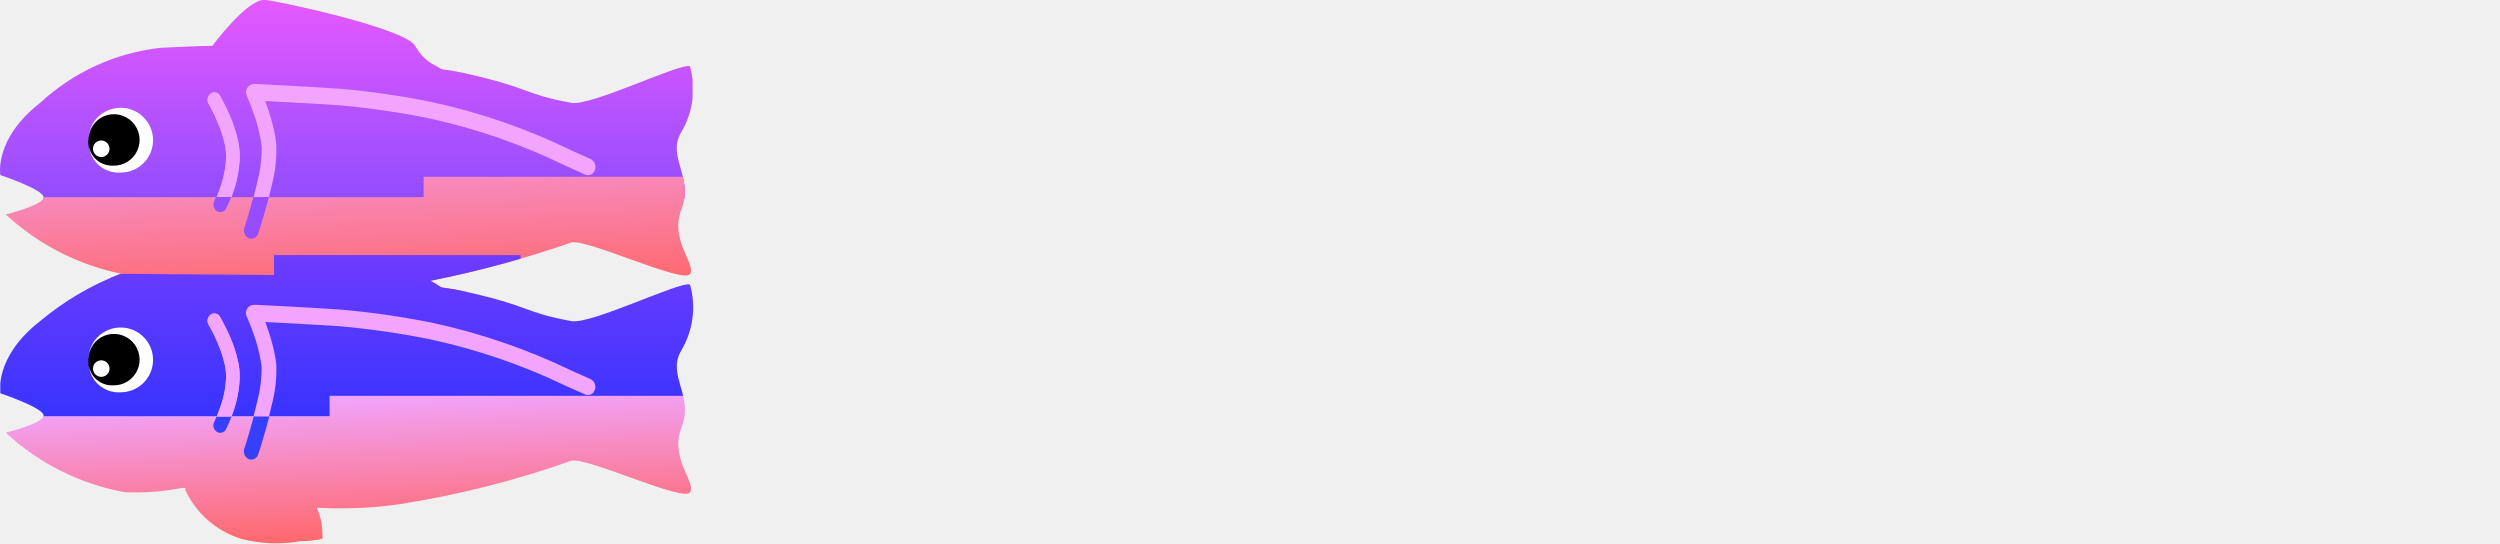
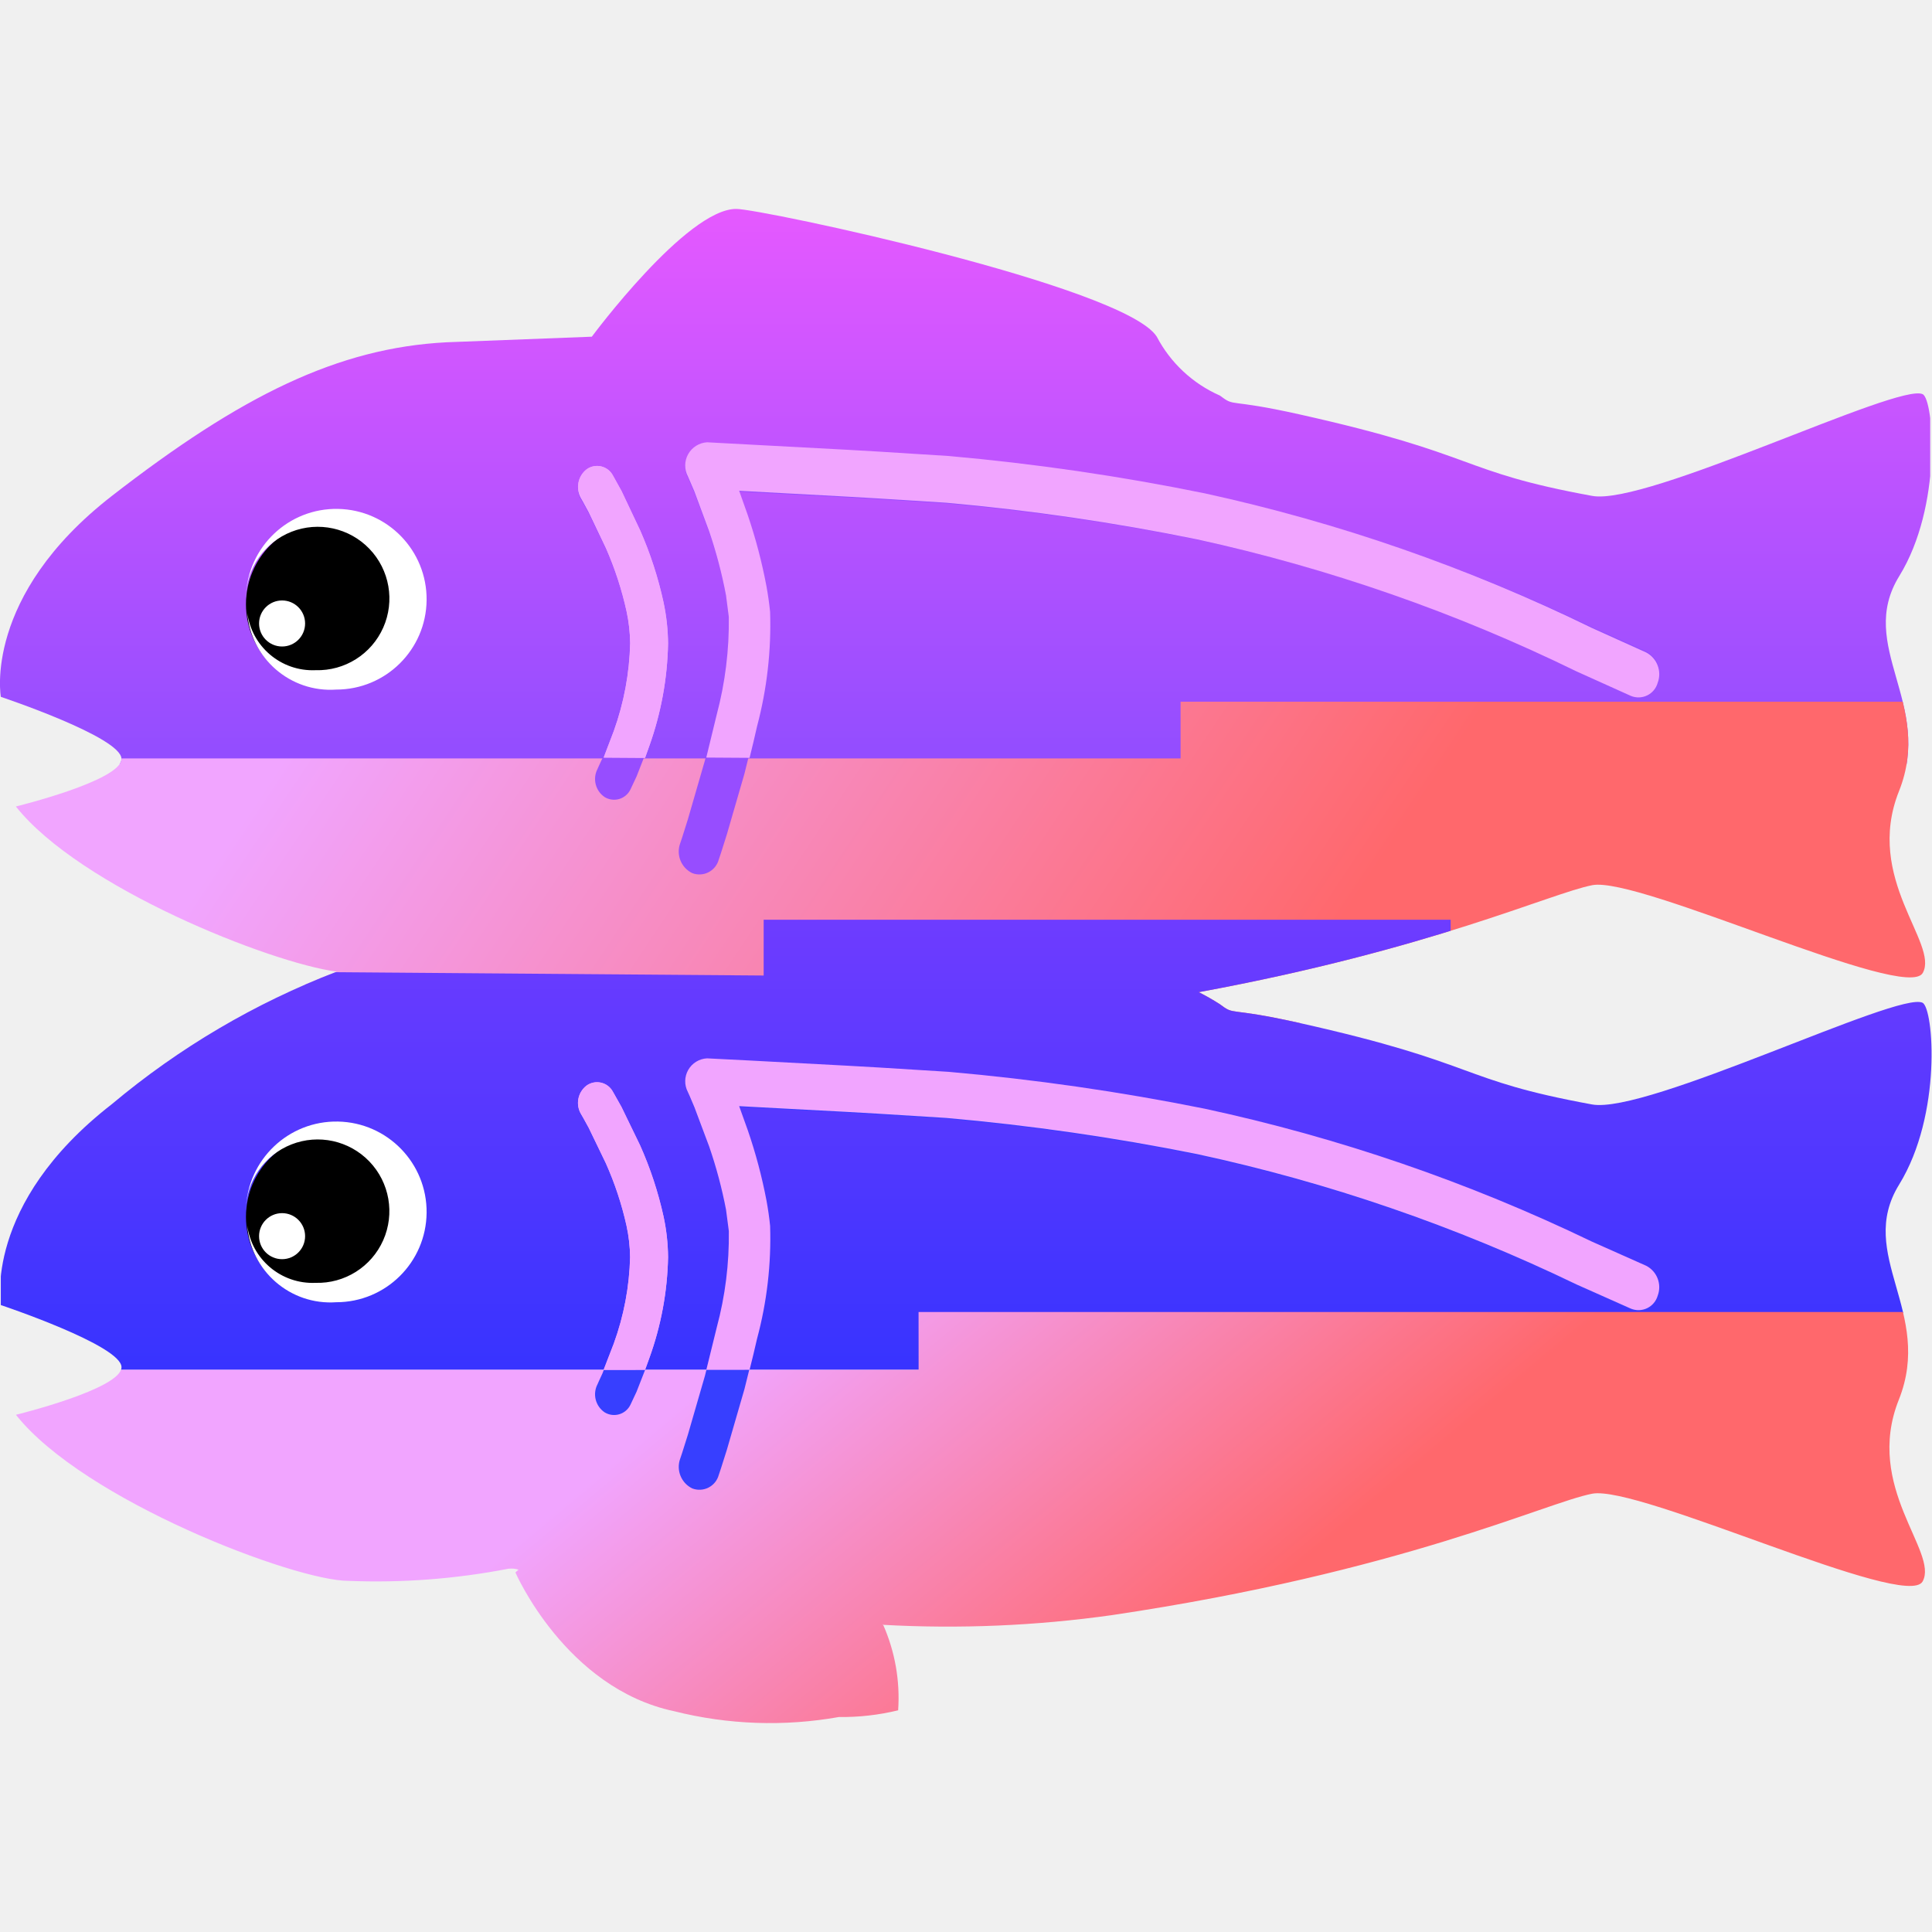
- <svg xmlns="http://www.w3.org/2000/svg" xmlns:xlink="http://www.w3.org/1999/xlink" viewBox="0 0 83.087 18.056">
-   <defs>
-     <clipPath id="b">
-       <path data-name="Path 101" d="M10.95 18.782a2.154 2.154 0 01.181 1.026 2.838 2.838 0 01-.707.08 4.69 4.69 0 01-1.966-.07 3.027 3.027 0 01-1.891-1.654l.037-.034a.294.294 0 00-.123-.011 8.261 8.261 0 01-1.907.144 7.884 7.884 0 01-3.964-1.98s1.259-.308 1.259-.568-1.438-.74-1.438-.74-.218-1.2 1.324-2.4A9.422 9.422 0 014.437 11 8.051 8.051 0 01.61 9.03s1.259-.308 1.259-.568-1.438-.74-1.438-.74-.218-1.2 1.324-2.4a7.029 7.029 0 013.992-1.828c1.3-.066 1.731-.067 1.731-.067S8.607 1.9 9.2 1.9c.3 0 4.64.923 5.016 1.524a1.558 1.558 0 00.752.7c.192.144.071.029.942.224 2.179.487 1.882.678 3.5.974.655.12 3.658-1.356 3.942-1.213a2.8 2.8 0 01-.28 2.168c-.516.832.414 1.52 0 2.562s.478 1.814.284 2.167-3.383-1.155-3.942-1.046a34.9 34.9 0 01-4.693 1.276 2.718 2.718 0 01.249.142c.192.144.071.029.942.224 2.179.487 1.882.678 3.5.974.655.12 3.658-1.356 3.942-1.213a2.8 2.8 0 01-.28 2.168c-.516.832.414 1.52 0 2.562s.478 1.814.284 2.167-3.383-1.155-3.942-1.046a31.972 31.972 0 01-5.725 1.448 14.018 14.018 0 01-2.736.116z" transform="translate(-.42 -1.904)" fill="none" />
-     </clipPath>
-     <clipPath id="e">
-       <path data-name="Path 90" d="M25.568 10.89l1.155.062.368.021c.332.019.611.037.825.051a27.317 27.317 0 012.994.432 20.211 20.211 0 014.523 1.554l.648.289a.238.238 0 00.319-.154.287.287 0 00-.138-.357l-.649-.289A20.615 20.615 0 0031 10.913a27.715 27.715 0 00-3.05-.439c-.216-.015-.5-.032-.83-.052l-.369-.021-1.157-.062-.381-.019-.107-.005h-.038a.274.274 0 00-.229.4l.02.046c.017.039.037.084.057.135.06.145.12.3.176.469a5.462 5.462 0 01.2.754q.024.133.037.254a4.21 4.21 0 01-.144 1.149c-.041.181-.088.371-.141.567-.065.241-.134.478-.2.7l-.067.211-.019.057-.006.019a.286.286 0 00.144.354.239.239 0 00.317-.161l.007-.022.02-.06.069-.219c.071-.231.143-.475.21-.724.055-.2.1-.4.147-.591a4.609 4.609 0 00.156-1.345q-.015-.147-.043-.3a6.048 6.048 0 00-.223-.838c-.033-.1-.068-.194-.1-.286z" transform="translate(-24.73 -10.313)" fill="none" />
-     </clipPath>
-     <clipPath id="f">
-       <path data-name="Rectangle 116" fill="none" d="M0 0h23.054v18.081H0z" />
-     </clipPath>
-     <clipPath id="g">
-       <path data-name="Path 91" d="M25.717 14.021q.048-.193.089-.377a4.726 4.726 0 00.156-1.363q-.015-.148-.043-.306a6.188 6.188 0 00-.223-.849c-.033-.1-.068-.2-.1-.29l.121.006 1.155.062.368.021c.332.019.611.037.825.052a26.991 26.991 0 012.994.437 20.036 20.036 0 014.522 1.574l.648.292a.237.237 0 00.319-.156.292.292 0 00-.138-.362l-.649-.292a20.436 20.436 0 00-4.617-1.6 27.385 27.385 0 00-3.05-.445c-.216-.015-.5-.033-.83-.052l-.369-.021-1.157-.063-.381-.02-.107-.005h-.038a.278.278 0 00-.229.407l.02.046c.017.04.037.085.057.137.06.147.12.307.176.475a5.59 5.59 0 01.2.764q.024.134.037.257a4.316 4.316 0 01-.144 1.164c-.036.164-.078.336-.124.513z" transform="translate(-24.949 -10.258)" fill="none" />
-     </clipPath>
-     <clipPath id="h">
-       <path data-name="Rectangle 118" fill="none" d="M0 0h23.054v18.314H0z" />
-     </clipPath>
-     <clipPath id="i">
-       <path data-name="Path 92" d="M21.15 11.549l.024.04c.02.035.043.075.067.121.07.13.14.273.2.423a3.9 3.9 0 01.246.743 1.87 1.87 0 01.043.376 3.239 3.239 0 01-.195 1.03 4.063 4.063 0 01-.136.347l-.044.1-.015.03a.259.259 0 00.086.336.216.216 0 00.313-.095c.015-.03.04-.082.072-.153.052-.117.1-.248.152-.388a3.748 3.748 0 00.223-1.2 2.4 2.4 0 00-.054-.485 4.4 4.4 0 00-.278-.845 6.207 6.207 0 00-.223-.461c-.046-.086-.082-.149-.1-.185a.215.215 0 00-.313-.07.261.261 0 00-.068.336z" transform="translate(-21.112 -11.166)" fill="none" />
-     </clipPath>
-     <clipPath id="j">
-       <path data-name="Path 94" d="M21.912 14.591q.026-.069.051-.142a3.847 3.847 0 00.223-1.221 2.463 2.463 0 00-.054-.492 4.507 4.507 0 00-.278-.857 6.379 6.379 0 00-.223-.467c-.046-.087-.082-.151-.1-.187a.213.213 0 00-.313-.071.267.267 0 00-.064.347l.024.041.067.123c.07.132.14.277.2.429a3.991 3.991 0 01.246.754 1.921 1.921 0 01.043.381 3.325 3.325 0 01-.195 1.045c-.039.114-.08.221-.121.318z" transform="translate(-21.112 -11.112)" fill="#f1a5ff" />
-     </clipPath>
-     <clipPath id="l">
-       <path data-name="Path 96" d="M25.568 32.917l1.155.062.368.021c.332.019.611.037.825.051a27.318 27.318 0 012.994.432 20.211 20.211 0 014.523 1.554l.648.289a.238.238 0 00.319-.154.287.287 0 00-.138-.357l-.649-.289A20.615 20.615 0 0031 32.941a27.713 27.713 0 00-3.05-.439c-.216-.015-.5-.032-.83-.052l-.369-.021-1.157-.062-.381-.019-.107-.005h-.038a.274.274 0 00-.229.4l.02.046c.017.039.037.084.057.135.06.145.12.3.176.469a5.462 5.462 0 01.2.754q.024.133.037.254a4.21 4.21 0 01-.144 1.149c-.041.181-.088.371-.141.567-.065.241-.134.478-.2.7l-.067.211-.019.057-.006.019a.286.286 0 00.144.355.239.239 0 00.317-.161l.007-.022.02-.06.069-.219c.071-.231.143-.475.21-.724.055-.2.1-.4.147-.591a4.609 4.609 0 00.156-1.345q-.015-.147-.043-.3a6.048 6.048 0 00-.223-.838c-.033-.1-.068-.194-.1-.286z" transform="translate(-24.73 -32.34)" fill="none" />
-     </clipPath>
-     <clipPath id="m">
-       <path data-name="Path 97" d="M25.718 36.022q.048-.191.089-.372a4.609 4.609 0 00.156-1.345q-.015-.147-.043-.3a6.047 6.047 0 00-.223-.838c-.033-.1-.068-.194-.1-.286l.121.006 1.155.062.368.021c.332.019.611.037.825.051a27.319 27.319 0 012.994.432A20.211 20.211 0 0135.58 35l.648.289a.238.238 0 00.319-.154.287.287 0 00-.138-.357l-.649-.289a20.615 20.615 0 00-4.617-1.584 27.713 27.713 0 00-3.05-.439c-.216-.015-.5-.032-.83-.052l-.369-.021-1.157-.062-.381-.019-.107-.005h-.038a.274.274 0 00-.229.4l.02.046c.017.039.037.084.057.135.06.145.12.3.176.469a5.462 5.462 0 01.2.754q.024.133.037.254a4.21 4.21 0 01-.144 1.149c-.036.162-.078.331-.124.506z" transform="translate(-24.951 -32.307)" fill="none" />
-     </clipPath>
-     <clipPath id="n">
-       <path data-name="Path 100" d="M21.912 36.592q.026-.068.051-.14a3.748 3.748 0 00.223-1.2 2.4 2.4 0 00-.054-.485 4.4 4.4 0 00-.278-.845 6.207 6.207 0 00-.223-.461c-.046-.086-.082-.149-.1-.185a.215.215 0 00-.313-.07.261.261 0 00-.064.342l.024.04c.02.035.043.075.067.121.07.13.14.273.2.423a3.9 3.9 0 01.246.743 1.87 1.87 0 01.043.376 3.239 3.239 0 01-.195 1.03c-.039.113-.08.218-.121.314z" transform="translate(-21.112 -33.162)" fill="#f1a5ff" />
-     </clipPath>
-     <linearGradient id="c" x1=".5" x2=".5" y2=".994" gradientUnits="objectBoundingBox">
-       <stop offset="0" stop-color="#e559ff" />
-       <stop offset="1" stop-color="#924dff" />
-     </linearGradient>
-     <linearGradient id="a" x1=".241" y1="-.682" x2=".658" y2=".992" gradientUnits="objectBoundingBox">
-       <stop offset="0" stop-color="#f1a5ff" />
-       <stop offset="1" stop-color="#ff686c" />
-     </linearGradient>
-     <linearGradient id="d" x1=".5" y1="-.02" x2=".5" y2="1.027" gradientUnits="objectBoundingBox">
-       <stop offset="0" stop-color="#6f3cff" />
-       <stop offset="1" stop-color="#3633ff" />
-     </linearGradient>
-     <linearGradient id="k" x1=".411" y1="-.001" x2=".582" y2=".962" xlink:href="#a" />
-   </defs>
-   <g>
-     <g data-name="Group 36">
-       <g data-name="Group 35" clip-path="url(#b)">
-         <path data-name="Rectangle 114" fill="url(#c)" d="M0 0h23.625v6.619H0z" transform="translate(-.607)" />
-         <path data-name="Path 88" d="M20.777 23.38l2.7-.37.061-.867V20.22l-.211-.677h-8.808v.677H.449v1.923l1.9.626 7.2.612h1.568" transform="translate(-.439 -13.667)" fill="url(#a)" />
-         <path data-name="Path 89" d="M9.546 27.346h8.193v.882l5.877-.016v3.823h-12.2v.678H.449v-4.5l3.419-.246 5.679.044z" transform="translate(-.439 -18.87)" fill-rule="evenodd" fill="url(#d)" />
-         <g data-name="Group 24" transform="translate(8.099 2.801)" clip-path="url(#e)">
-           <g data-name="Group 23" transform="translate(-8.089 -2.801)" clip-path="url(#f)">
-             <path data-name="Rectangle 115" fill="#974dff" d="M7.798 2.543h12.261V8.25H7.798z" />
-           </g>
-         </g>
-         <g data-name="Group 26" transform="translate(8.172 2.783)" clip-path="url(#g)">
-           <g data-name="Group 25" transform="translate(-8.162 -2.819)" clip-path="url(#h)">
-             <path data-name="Rectangle 117" fill="#f1a5ff" d="M7.911 2.518h12.148v4.35H7.911z" />
-           </g>
-         </g>
-         <g data-name="Group 28" transform="translate(6.893 3.086)" clip-path="url(#i)">
-           <g data-name="Group 27" transform="translate(-6.883 -3.086)" clip-path="url(#f)">
-             <path data-name="Rectangle 119" fill="#974dff" d="M6.611 2.825H8.25v4.52H6.611z" />
-           </g>
-         </g>
-         <path data-name="Path 93" d="M7.693 6.546q.026-.069.051-.142a3.847 3.847 0 00.223-1.221 2.463 2.463 0 00-.054-.492 4.507 4.507 0 00-.278-.857 6.379 6.379 0 00-.223-.467c-.046-.087-.082-.151-.1-.187a.213.213 0 00-.313-.071.267.267 0 00-.064.347l.024.041.067.123c.07.132.14.277.2.429a3.991 3.991 0 01.246.754 1.921 1.921 0 01.043.381 3.325 3.325 0 01-.195 1.045c-.039.114-.08.221-.121.318z" fill="#f1a5ff" />
-         <g data-name="Group 29" transform="translate(6.893 3.068)" clip-path="url(#j)">
-           <path data-name="Rectangle 121" fill="#f1a5ff" d="M-6.884-3.111H16.17v18.334H-6.884z" />
-         </g>
-         <path data-name="Path 95" d="M23.453 46.316H.4v-4.237h10.961v-.69h12.092z" transform="translate(-.406 -28.235)" fill="url(#k)" />
-         <g data-name="Group 31" transform="translate(8.099 10.14)" clip-path="url(#l)">
-           <g data-name="Group 30" transform="translate(-8.089 -10.14)" clip-path="url(#f)">
-             <path data-name="Rectangle 122" fill="#373fff" d="M7.798 9.832h12.261v5.707H7.798z" />
-           </g>
-         </g>
-         <g data-name="Group 33" transform="translate(8.172 10.129)" clip-path="url(#m)">
-           <g data-name="Group 32" transform="translate(-8.162 -10.129)" clip-path="url(#f)">
-             <path data-name="Rectangle 124" fill="#f1a5ff" d="M7.911 9.832h12.148v4.294H7.911z" />
-           </g>
-         </g>
-         <path data-name="Path 98" d="M6.931 10.807l.024.04c.02.035.043.075.067.121.07.13.14.273.2.423a3.9 3.9 0 01.246.743 1.87 1.87 0 01.043.376 3.239 3.239 0 01-.195 1.03 4.063 4.063 0 01-.136.347l-.044.1-.015.03a.259.259 0 00.086.336.216.216 0 00.308-.094c.015-.03.04-.082.072-.153.052-.117.1-.248.152-.388a3.748 3.748 0 00.223-1.2 2.4 2.4 0 00-.054-.485 4.4 4.4 0 00-.278-.845 6.207 6.207 0 00-.223-.461c-.046-.086-.082-.149-.1-.185a.215.215 0 00-.313-.07.261.261 0 00-.064.342z" fill="#373fff" />
-         <path data-name="Path 99" d="M7.693 13.844q.026-.068.051-.14a3.748 3.748 0 00.223-1.2 2.4 2.4 0 00-.054-.485 4.4 4.4 0 00-.278-.845 6.207 6.207 0 00-.223-.461c-.046-.086-.082-.149-.1-.185a.215.215 0 00-.313-.07.261.261 0 00-.064.342l.024.04c.02.035.043.075.067.121.07.13.14.273.2.423a3.9 3.9 0 01.246.743 1.87 1.87 0 01.043.376 3.239 3.239 0 01-.195 1.03c-.039.113-.08.218-.121.314z" fill="#f1a5ff" />
-         <g data-name="Group 34" transform="translate(6.893 10.413)" clip-path="url(#n)">
-           <path data-name="Rectangle 126" fill="#f1a5ff" d="M-6.884-10.413H16.17V7.668H-6.884z" />
+ <svg xmlns="http://www.w3.org/2000/svg" xmlns:xlink="http://www.w3.org/1999/xlink" viewBox="0 0 32 32">
+   <style>.B{fill:#f1a5ff}.C{clip-path:url(#F)}.D{fill-rule:evenodd}</style>
+   <clipPath id="A">
+     <path clip-rule="evenodd" d="M32.027 52.567a6.467 6.467 0 01.545 3.081 8.518 8.518 0 01-2.122.24 14.078 14.078 0 01-5.902-.209c-3.882-.823-5.676-4.966-5.676-4.966s.037-.037.112-.1a.883.883 0 00-.37-.032 24.798 24.798 0 01-5.723.433c-1.91 0-9.465-2.87-11.9-5.945 0 0 3.78-.923 3.78-1.704S.452 41.142.452 41.142s-.654-3.6 3.974-7.193a28.282 28.282 0 018.05-4.742c-2.404-.32-9.2-3.026-11.486-5.913 0 0 3.78-.923 3.78-1.704S.452 19.37.452 19.37s-.654-3.6 3.974-7.193 8.092-5.3 11.984-5.5l5.197-.2s3.388-4.574 5.168-4.574c.9 0 13.927 2.77 15.056 4.575a4.676 4.676 0 002.256 2.105c.577.432.214.087 2.83.67 6.542 1.46 5.65 2.035 10.5 2.923 1.967.36 10.98-4.07 11.832-3.64.396.2.707 4-.84 6.51s1.242 4.562-.01 7.7 1.435 5.446.852 6.505-10.155-3.466-11.832-3.14c-1.5.293-5.763 2.296-14.086 3.83a8.158 8.158 0 01.748.426c.577.432.213.087 2.83.67 6.542 1.46 5.65 2.035 10.5 2.923 1.967.36 10.98-4.07 11.832-3.64.396.2.707 4-.84 6.51s1.242 4.562-.01 7.7 1.435 5.446.852 6.505-10.155-3.466-11.832-3.14-6.8 2.8-17.184 4.345a42.08 42.08 0 01-8.214.347z" />
+   </clipPath>
+   <linearGradient id="B" gradientUnits="userSpaceOnUse" x1="34.057" x2="34.057" y1="1.904" y2="21.653">
+     <stop offset="0" stop-color="#e559ff" />
+     <stop offset="1" stop-color="#924dff" />
+   </linearGradient>
+   <linearGradient id="C" gradientUnits="userSpaceOnUse" x1="17.168" x2="46.06" y1="11.682" y2="30.967">
+     <stop offset="0" stop-color="#f1a5ff" />
+     <stop offset="1" stop-color="#ff686c" />
+   </linearGradient>
+   <linearGradient id="D" gradientUnits="userSpaceOnUse" x1="35.22" x2="35.22" y1="27.024" y2="43.9">
+     <stop offset="0" stop-color="#6f3cff" />
+     <stop offset="1" stop-color="#3633ff" />
+   </linearGradient>
+   <clipPath id="E">
+     <path d="M27.245 12.044l3.468.185 1.106.063 2.476.154a81.997 81.997 0 018.987 1.296 60.669 60.669 0 0113.576 4.665l1.946.866a.715.715 0 00.958-.463.862.862 0 00-.413-1.073L57.4 16.87a61.882 61.882 0 00-13.86-4.756 83.196 83.196 0 00-9.155-1.318l-2.49-.155-1.11-.063-3.473-.185-1.58-.08a.823.823 0 00-.687 1.207l.06.137.172.405.528 1.407a16.398 16.398 0 01.604 2.263l.1.763a12.637 12.637 0 01-.432 3.45l-.422 1.702-.61 2.107-.2.634-.056.17-.02.057a.859.859 0 00.431 1.064.717.717 0 00.95-.483l.022-.065.06-.18.208-.656.63-2.173.44-1.776a13.834 13.834 0 00.467-4.038q-.044-.44-.13-.91a18.153 18.153 0 00-.67-2.517l-.308-.86z" />
+   </clipPath>
+   <clipPath id="F">
+     <path d="M.45 1.904h69.2V56.18H.45z" />
+   </clipPath>
+   <clipPath id="G">
+     <path d="M27.254 21.553q.145-.58.268-1.13a14.185 14.185 0 00.467-4.091q-.044-.446-.13-.92a18.577 18.577 0 00-.67-2.549l-.308-.87.364.02 3.468.188 1.106.064 2.476.156a81.018 81.018 0 018.987 1.313 60.143 60.143 0 0113.575 4.725l1.946.877a.713.713 0 00.958-.469.878.878 0 00-.413-1.087L57.4 16.9a61.344 61.344 0 00-13.86-4.817 82.203 82.203 0 00-9.155-1.335l-2.49-.157-1.11-.064-5.052-.27a.834.834 0 00-.687 1.223l.06.138.172.4.528 1.425a16.78 16.78 0 01.604 2.293l.1.773a12.957 12.957 0 01-.432 3.494l-.374 1.54z" />
+   </clipPath>
+   <clipPath id="H">
+     <path d="M.45 1.796h69.2v54.976H.45z" />
+   </clipPath>
+   <clipPath id="I">
+     <path d="M21.226 12.316l.07.122.2.363.614 1.27a11.701 11.701 0 01.739 2.231 5.612 5.612 0 01.129 1.129 9.721 9.721 0 01-.584 3.093l-.407 1.04-.132.286-.044.1a.779.779 0 00.258 1.009.649.649 0 00.924-.282l.216-.46.456-1.165a11.25 11.25 0 00.671-3.614 7.194 7.194 0 00-.162-1.457 13.212 13.212 0 00-.836-2.538l-.67-1.382-.312-.554a.644.644 0 00-.94-.209.784.784 0 00-.191 1.028z" />
+   </clipPath>
+   <clipPath id="J">
+     <use xlink:href="#Q" />
+   </clipPath>
+   <linearGradient id="K" x1="28.82" x2="40.705" xlink:href="#C" y1="41.374" y2="55.625" />
+   <clipPath id="L">
+     <path d="M27.245 34.07l3.468.185 1.106.063 2.476.154a82.001 82.001 0 018.987 1.296 60.67 60.67 0 0113.576 4.665l1.946.866a.715.715 0 00.958-.463.862.862 0 00-.413-1.073l-1.948-.867a61.881 61.881 0 00-13.86-4.756 83.192 83.192 0 00-9.155-1.318l-2.49-.155-1.11-.063-3.473-.185-1.58-.08a.823.823 0 00-.687 1.207l.06.137.172.405.528 1.407a16.398 16.398 0 01.604 2.263l.1.763a12.637 12.637 0 01-.432 3.45l-.422 1.702-.61 2.107-.2.634-.056.17-.02.057a.859.859 0 00.431 1.064.717.717 0 00.95-.483l.022-.065.06-.18.208-.656.63-2.173.44-1.776a13.834 13.834 0 00.467-4.038q-.044-.44-.13-.908a18.154 18.154 0 00-.67-2.517l-.308-.86z" />
+   </clipPath>
+   <clipPath id="M">
+     <path d="M27.254 43.46q.145-.572.268-1.116a13.834 13.834 0 00.467-4.038q-.044-.44-.13-.908a18.154 18.154 0 00-.67-2.517l-.308-.86.364.02 3.468.185 1.106.063 2.476.154a82.001 82.001 0 018.987 1.296 60.67 60.67 0 0113.575 4.665l1.946.866a.715.715 0 00.958-.463.862.862 0 00-.413-1.073l-1.948-.867a61.881 61.881 0 00-13.86-4.756 83.192 83.192 0 00-9.155-1.318l-2.49-.155-1.11-.063-3.473-.185-1.58-.08a.823.823 0 00-.687 1.207l.062.137.172.405.528 1.407a16.398 16.398 0 01.604 2.263l.1.763a12.637 12.637 0 01-.432 3.45l-.374 1.52z" />
+   </clipPath>
+   <clipPath id="N">
+     <use xlink:href="#R" />
+   </clipPath>
+   <linearGradient id="O" xlink:href="#C" />
+   <g transform="translate(-.195 14.61) scale(.4627)">
+     <g clip-path="url(#A)" transform="translate(0 -26)">
+       <path d="M-1.402 1.904h70.918v19.87H-1.402z" fill="url(#B)" />
+       <path d="M61.47 31.062l8.11-1.112.183-2.604v-5.772l-.632-2.03H42.683v2.03H.45v5.772l5.704 1.88 21.604 1.836h4.707" fill="url(#O)" />
+       <path d="M.45 43.46V29.95l10.262-.737 17.046.132v-1.997H52.35v2.65l17.65-.05v11.475H33.354v2.036z" fill="url(#D)" class="D" />
+       <g clip-path="url(#E)">
+         <path d="M23.856 9.536H60.66v17.13H23.856z" fill="#974dff" class="C" />
+       </g>
+       <g clip-path="url(#G)" class="B">
+         <g clip-path="url(#H)">
+           <path d="M24.195 9.355H60.66v13.057H24.195z" />
        </g>
      </g>
+       <g clip-path="url(#I)">
+         <path d="M20.294 10.384h4.92v13.57h-4.92z" fill="#974dff" class="C" />
+       </g>
+       <use xlink:href="#Q" class="B" />
+       <g clip-path="url(#J)" class="B">
+         <path d="M.45 1.775h69.2V56.81H.45z" />
+       </g>
+       <path d="M.4 56.18V43.46h32.905l-.002-2.07h36.3v14.79z" fill="url(#K)" />
+       <g clip-path="url(#L)">
+         <path d="M23.856 31.416H60.66v17.13H23.856z" fill="#373fff" class="C" />
+       </g>
+       <g clip-path="url(#M)" class="B">
+         <path d="M24.195 31.416H60.66v12.9H24.195z" class="C" />
+       </g>
+       <path d="M21.226 34.343l.07.12.2.363.614 1.27a11.7 11.7 0 01.739 2.231 5.612 5.612 0 01.129 1.129 9.721 9.721 0 01-.584 3.093l-.407 1.04-.132.286-.044.1a.779.779 0 00.258 1.009.649.649 0 00.924-.282l.216-.46.456-1.165a11.25 11.25 0 00.671-3.614A7.195 7.195 0 0024.173 38a13.213 13.213 0 00-.836-2.538l-.67-1.382-.312-.554a.644.644 0 00-.94-.209.784.784 0 00-.192 1.027z" fill="#373fff" />
+       <use xlink:href="#R" class="B" />
+       <g clip-path="url(#N)" class="B">
+         <path d="M.45 1.904h69.2V56.18H.45z" />
+       </g>
    </g>
-     <circle data-name="Ellipse 125" cx=".999" cy=".999" r=".999" transform="translate(2.933 3.715)" />
-     <path data-name="Path 102" d="M2.933 4.636v-.012a1.077 1.077 0 111.074 1.112 1 1 0 01-1.062-.922.786.786 0 00.815.691.855.855 0 10-.83-.866z" fill="#fff" fill-rule="evenodd" />
-     <circle data-name="Ellipse 126" cx=".275" cy=".275" r=".275" transform="translate(3.09 4.669)" fill="#fff" />
-     <circle data-name="Ellipse 127" cx=".999" cy=".999" r=".999" transform="translate(2.933 11.021)" />
-     <path data-name="Path 103" d="M2.933 11.941v-.012a1.077 1.077 0 111.074 1.109 1 1 0 01-1.062-.922.786.786 0 00.815.691.855.855 0 10-.83-.866z" fill="#fff" fill-rule="evenodd" />
-     <circle data-name="Ellipse 128" cx=".275" cy=".275" r=".275" transform="translate(3.09 11.975)" fill="#fff" />
+     <circle cx="12.226" cy="-9.944" r="3" />
+     <g fill="#fff">
+       <path d="M9.226-10.183v-.037a3.234 3.234 0 113.232 3.329 2.985 2.985 0 01-3.186-2.767 2.359 2.359 0 002.446 2.073 2.567 2.567 0 10-2.491-2.598z" class="D" />
+       <circle cx="10.519" cy="-9.257" r=".824" />
+     </g>
+     <circle cx="12.226" cy="11.987" r="3" />
+     <g fill="#fff">
+       <path d="M9.226 11.748v-.037a3.234 3.234 0 113.232 3.329 2.985 2.985 0 01-3.187-2.767 2.359 2.359 0 002.446 2.073 2.567 2.567 0 10-2.491-2.599z" class="D" />
+       <circle cx="10.519" cy="12.675" r=".824" />
+     </g>
  </g>
+   <defs>
+     <path id="Q" d="M23.513 21.553q.077-.208.152-.427a11.549 11.549 0 00.671-3.664 7.393 7.393 0 00-.162-1.477 13.529 13.529 0 00-.836-2.573L22.67 12l-.312-.562a.64.64 0 00-.94-.212.802.802 0 00-.191 1.041l.07.123.2.368.614 1.287a11.981 11.981 0 01.739 2.262 5.767 5.767 0 01.129 1.145 9.979 9.979 0 01-.584 3.136l-.364.955z" />
+     <path id="R" d="M23.513 43.46q.077-.205.152-.42a11.25 11.25 0 00.671-3.614 7.195 7.195 0 00-.162-1.457 13.213 13.213 0 00-.836-2.538l-.67-1.382-.312-.554a.644.644 0 00-.94-.209.784.784 0 00-.191 1.027l.07.12.2.363.614 1.27a11.7 11.7 0 01.739 2.231 5.612 5.612 0 01.129 1.129 9.721 9.721 0 01-.584 3.093l-.364.942z" />
+   </defs>
+   <style />
</svg>
